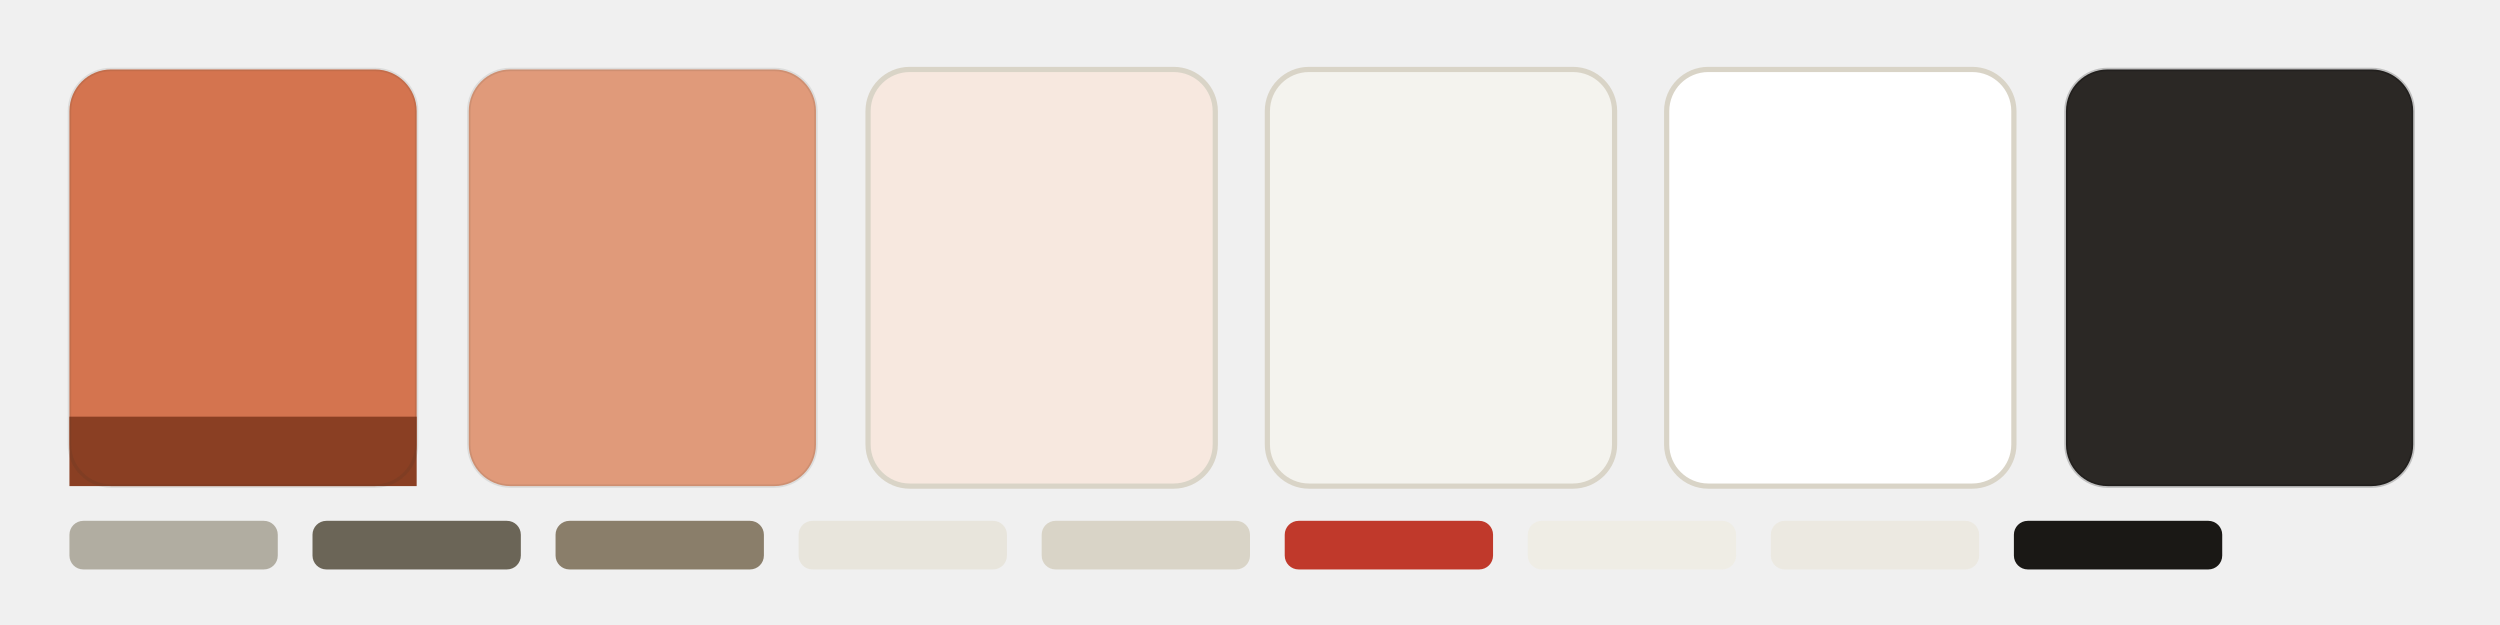
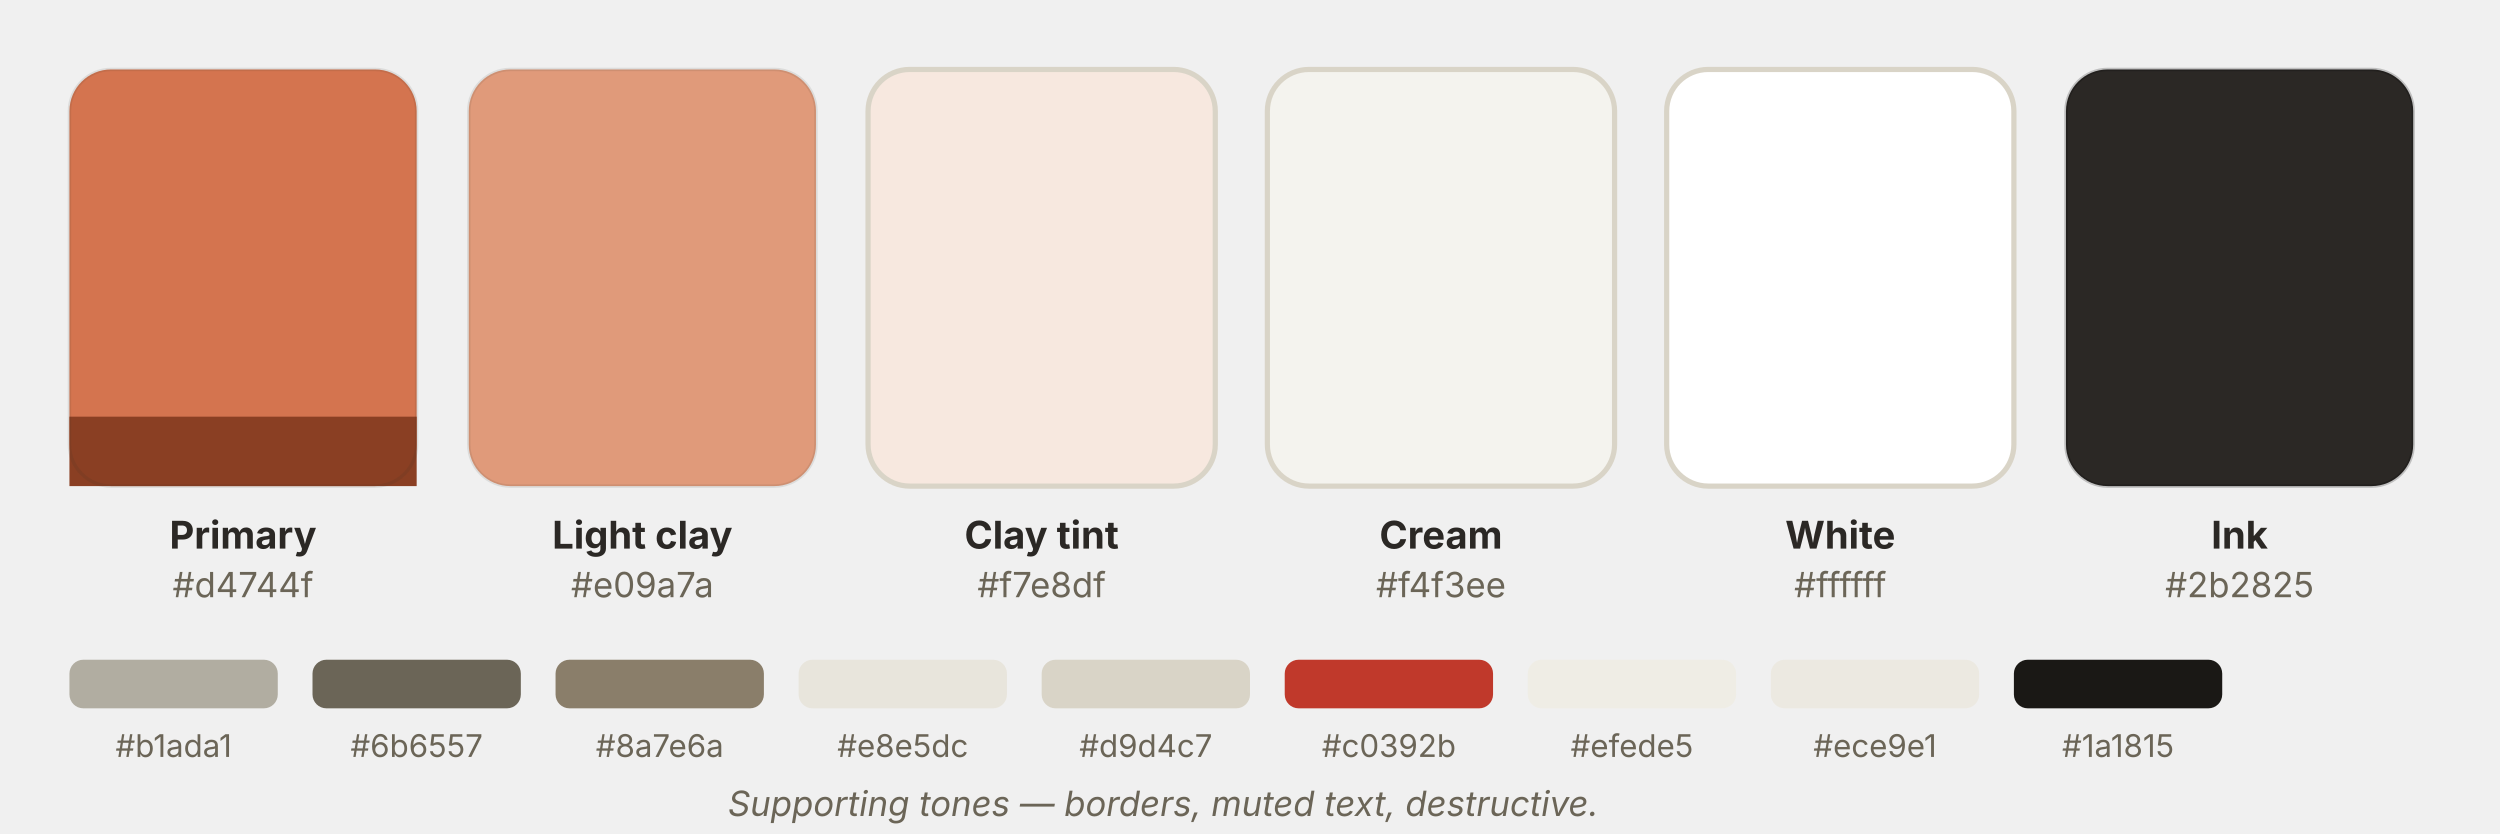
- <svg xmlns="http://www.w3.org/2000/svg" width="720" height="180" viewBox="0 0 720 180" role="img" aria-label="Color palette">
+ <svg xmlns="http://www.w3.org/2000/svg" width="720" height="240" viewBox="0 0 720 240" role="img" aria-label="Color palette">
  <rect x="20" y="20" width="100" height="120" rx="12" fill="#d4744f" />
  <rect x="20" y="120" width="100" height="20" fill="#8a3f23" rx="0" />
  <rect x="20" y="20" width="100" height="120" rx="12" fill="none" stroke="#2b2825" stroke-width="1" stroke-opacity="0.1" />
  <rect x="135" y="20" width="100" height="120" rx="12" fill="#e09a7a" />
  <rect x="135" y="20" width="100" height="120" rx="12" fill="none" stroke="#2b2825" stroke-width="1" stroke-opacity="0.1" />
  <rect x="250" y="20" width="100" height="120" rx="12" fill="#f7e8df" />
  <rect x="250" y="20" width="100" height="120" rx="12" fill="none" stroke="#d9d4c7" stroke-width="1.5" />
  <rect x="365" y="20" width="100" height="120" rx="12" fill="#f4f3ee" />
  <rect x="365" y="20" width="100" height="120" rx="12" fill="none" stroke="#d9d4c7" stroke-width="1.5" />
  <rect x="480" y="20" width="100" height="120" rx="12" fill="#ffffff" />
  <rect x="480" y="20" width="100" height="120" rx="12" fill="none" stroke="#d9d4c7" stroke-width="1.5" />
  <rect x="595" y="20" width="100" height="120" rx="12" fill="#2b2825" />
  <rect x="595" y="20" width="100" height="120" rx="12" fill="none" stroke="#000000" stroke-width="1" stroke-opacity="0.2" />
-   <rect x="20" y="150" width="60" height="14" rx="4" fill="#b1ada1" />
-   <rect x="90" y="150" width="60" height="14" rx="4" fill="#6b6557" />
-   <rect x="160" y="150" width="60" height="14" rx="4" fill="#8a7e6a" />
-   <rect x="230" y="150" width="60" height="14" rx="4" fill="#e8e5dc" />
-   <rect x="300" y="150" width="60" height="14" rx="4" fill="#d9d4c7" />
-   <rect x="370" y="150" width="60" height="14" rx="4" fill="#c0392b" />
-   <rect x="440" y="150" width="60" height="14" rx="4" fill="#efede5" />
-   <rect x="510" y="150" width="60" height="14" rx="4" fill="#ece9e1" />
-   <rect x="580" y="150" width="60" height="14" rx="4" fill="#1a1815" />
+   <text x="70" y="158" font-family="system-ui, -apple-system, sans-serif" font-size="11" font-weight="700" fill="#2b2825" text-anchor="middle">Primary</text>
+   <text x="70" y="172" font-family="system-ui, -apple-system, monospace" font-size="10" fill="#6b6557" text-anchor="middle">#d4744f</text>
+   <text x="185" y="158" font-family="system-ui, -apple-system, sans-serif" font-size="11" font-weight="700" fill="#2b2825" text-anchor="middle">Light clay</text>
+   <text x="185" y="172" font-family="system-ui, -apple-system, monospace" font-size="10" fill="#6b6557" text-anchor="middle">#e09a7a</text>
+   <text x="300" y="158" font-family="system-ui, -apple-system, sans-serif" font-size="11" font-weight="700" fill="#2b2825" text-anchor="middle">Clay tint</text>
+   <text x="300" y="172" font-family="system-ui, -apple-system, monospace" font-size="10" fill="#6b6557" text-anchor="middle">#f7e8df</text>
+   <text x="415" y="158" font-family="system-ui, -apple-system, sans-serif" font-size="11" font-weight="700" fill="#2b2825" text-anchor="middle">Cream</text>
+   <text x="415" y="172" font-family="system-ui, -apple-system, monospace" font-size="10" fill="#6b6557" text-anchor="middle">#f4f3ee</text>
+   <text x="530" y="158" font-family="system-ui, -apple-system, sans-serif" font-size="11" font-weight="700" fill="#2b2825" text-anchor="middle">White</text>
+   <text x="530" y="172" font-family="system-ui, -apple-system, monospace" font-size="10" fill="#6b6557" text-anchor="middle">#ffffff</text>
+   <text x="645" y="158" font-family="system-ui, -apple-system, sans-serif" font-size="11" font-weight="700" fill="#2b2825" text-anchor="middle">Ink</text>
+   <text x="645" y="172" font-family="system-ui, -apple-system, monospace" font-size="10" fill="#6b6557" text-anchor="middle">#2b2825</text>
+   <rect x="20" y="190" width="60" height="14" rx="4" fill="#b1ada1" />
+   <rect x="90" y="190" width="60" height="14" rx="4" fill="#6b6557" />
+   <rect x="160" y="190" width="60" height="14" rx="4" fill="#8a7e6a" />
+   <rect x="230" y="190" width="60" height="14" rx="4" fill="#e8e5dc" />
+   <rect x="300" y="190" width="60" height="14" rx="4" fill="#d9d4c7" />
+   <rect x="370" y="190" width="60" height="14" rx="4" fill="#c0392b" />
+   <rect x="440" y="190" width="60" height="14" rx="4" fill="#efede5" />
+   <rect x="510" y="190" width="60" height="14" rx="4" fill="#ece9e1" />
+   <rect x="580" y="190" width="60" height="14" rx="4" fill="#1a1815" />
+   <text x="50" y="218" font-family="system-ui, -apple-system, monospace" font-size="9" fill="#6b6557" text-anchor="middle">#b1ada1</text>
+   <text x="120" y="218" font-family="system-ui, -apple-system, monospace" font-size="9" fill="#6b6557" text-anchor="middle">#6b6557</text>
+   <text x="190" y="218" font-family="system-ui, -apple-system, monospace" font-size="9" fill="#6b6557" text-anchor="middle">#8a7e6a</text>
+   <text x="260" y="218" font-family="system-ui, -apple-system, monospace" font-size="9" fill="#6b6557" text-anchor="middle">#e8e5dc</text>
+   <text x="330" y="218" font-family="system-ui, -apple-system, monospace" font-size="9" fill="#6b6557" text-anchor="middle">#d9d4c7</text>
+   <text x="400" y="218" font-family="system-ui, -apple-system, monospace" font-size="9" fill="#6b6557" text-anchor="middle">#c0392b</text>
+   <text x="470" y="218" font-family="system-ui, -apple-system, monospace" font-size="9" fill="#6b6557" text-anchor="middle">#efede5</text>
+   <text x="540" y="218" font-family="system-ui, -apple-system, monospace" font-size="9" fill="#6b6557" text-anchor="middle">#ece9e1</text>
+   <text x="610" y="218" font-family="system-ui, -apple-system, monospace" font-size="9" fill="#6b6557" text-anchor="middle">#1a1815</text>
+   <text x="335" y="235" font-family="system-ui, -apple-system, sans-serif" font-size="10" font-style="italic" fill="#6b6557" text-anchor="middle">Supporting tones — borders, muted text, destructive.</text>
</svg>
